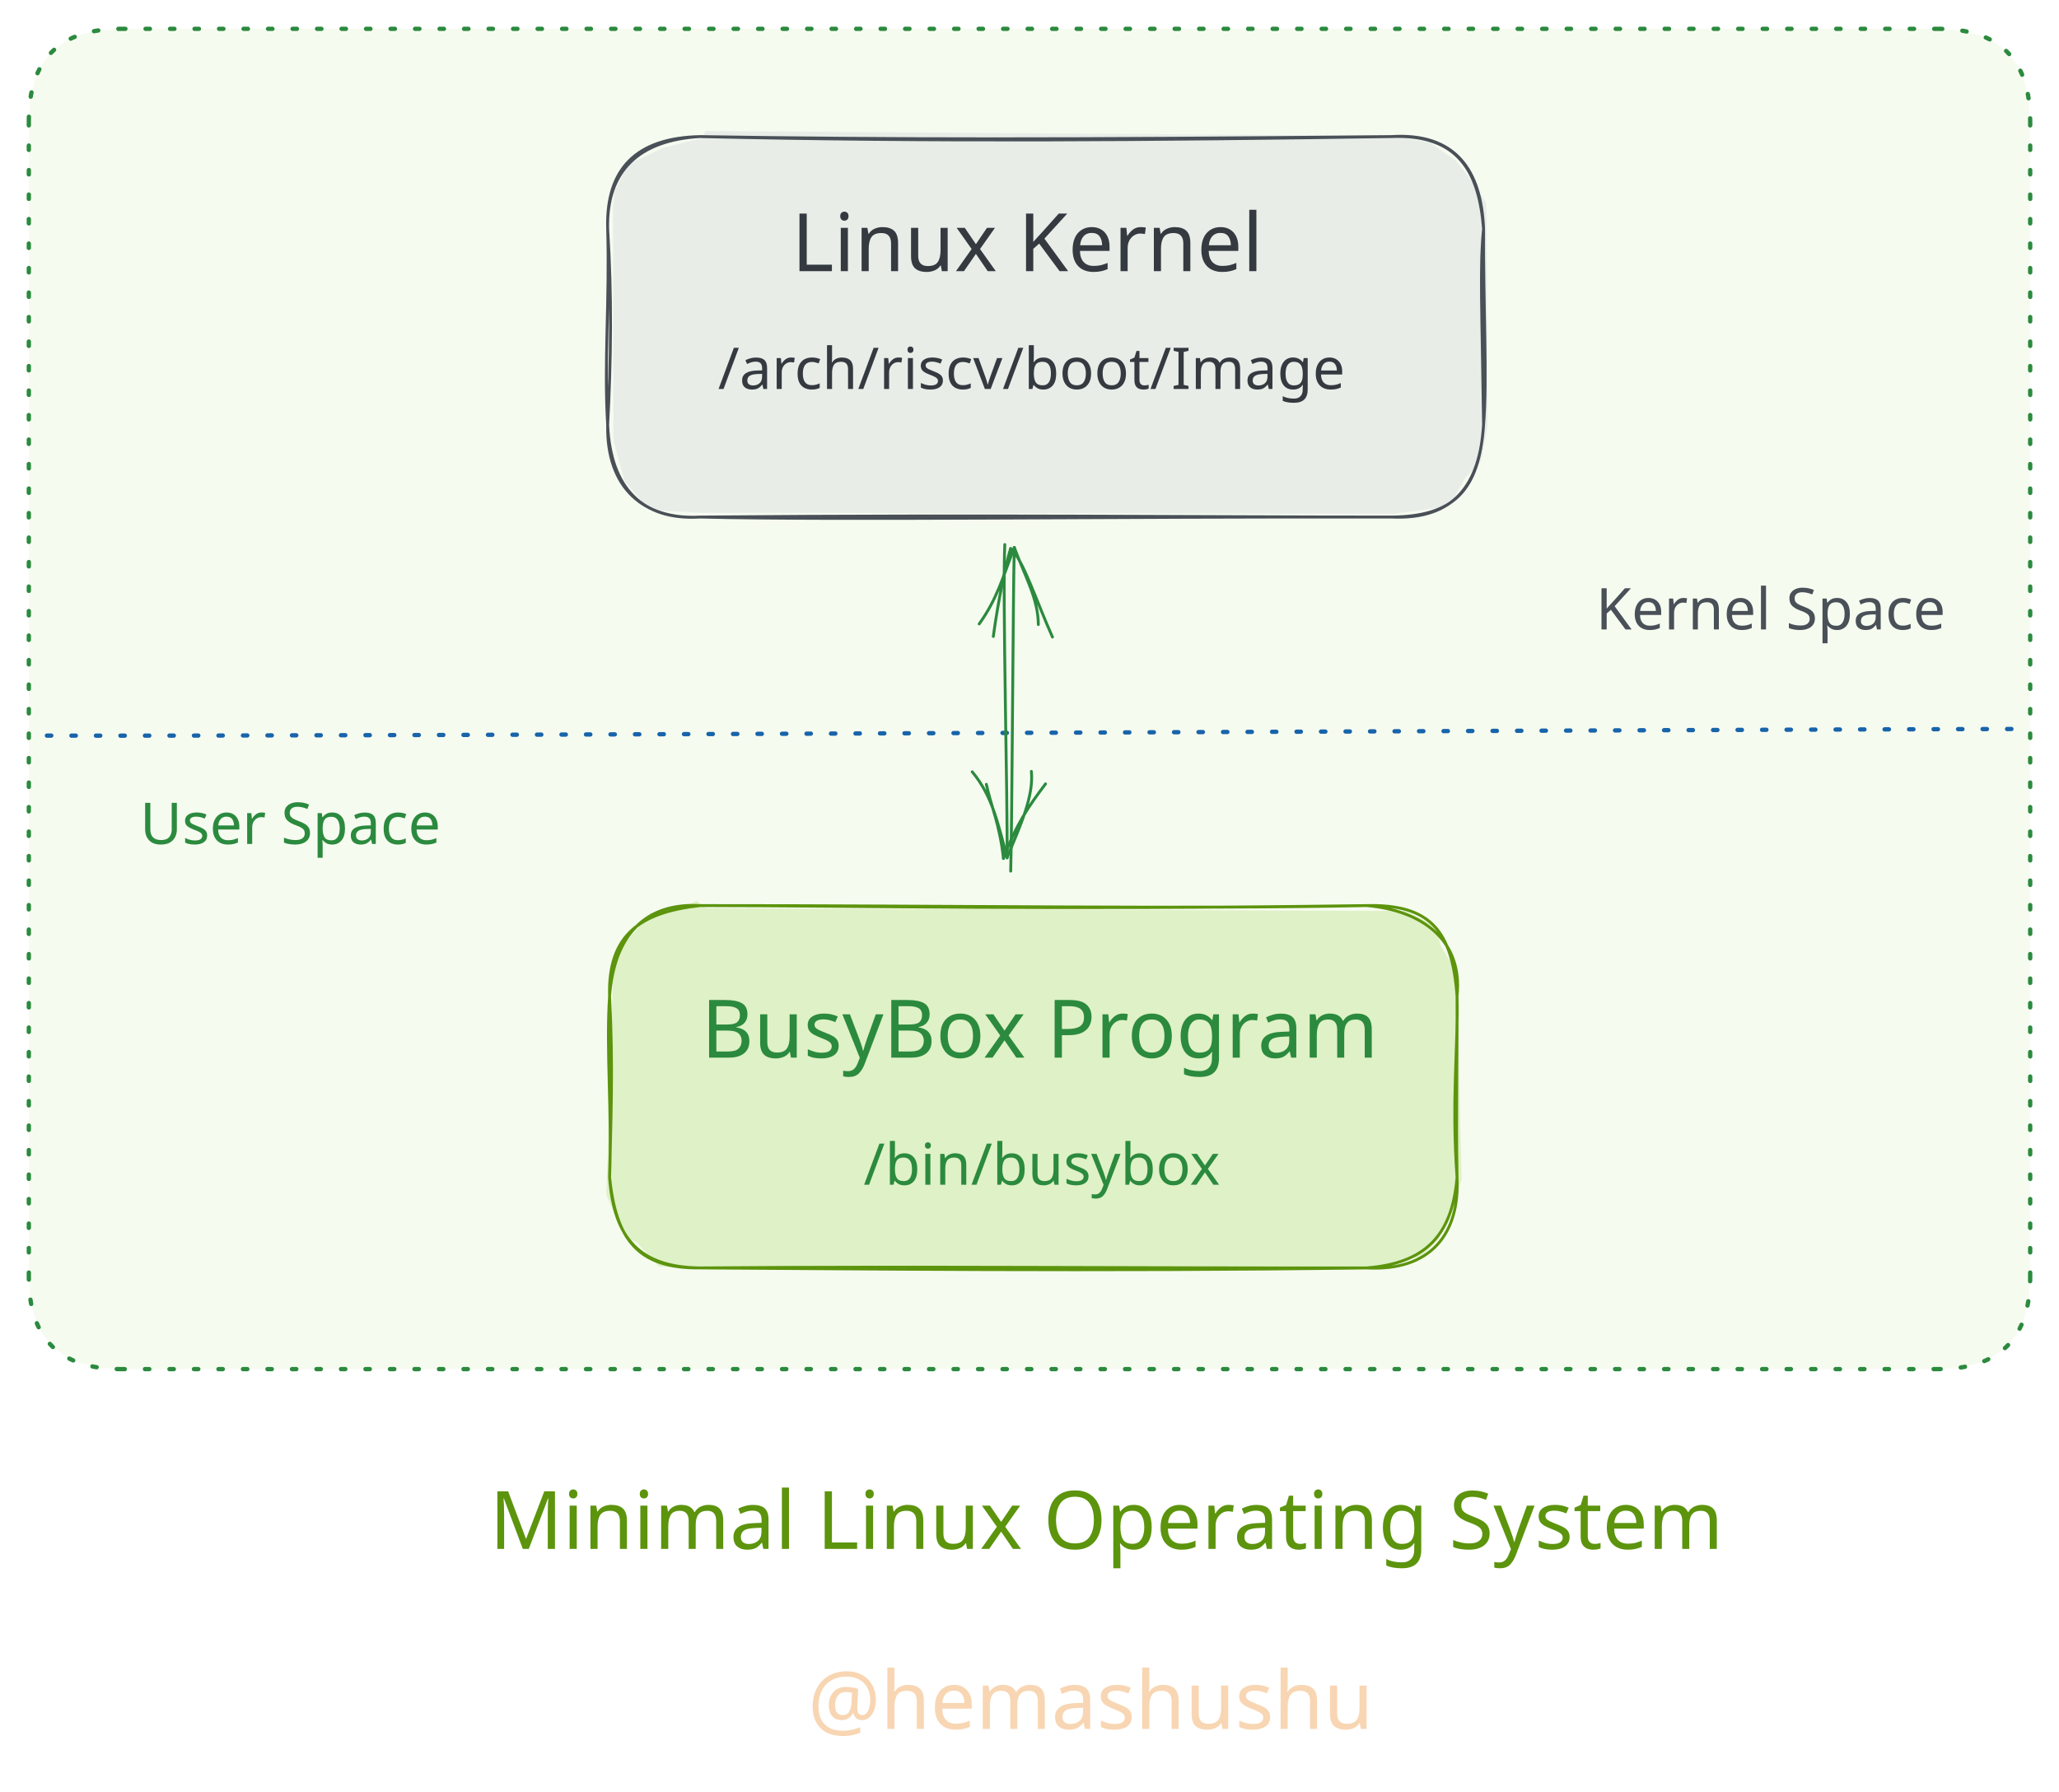
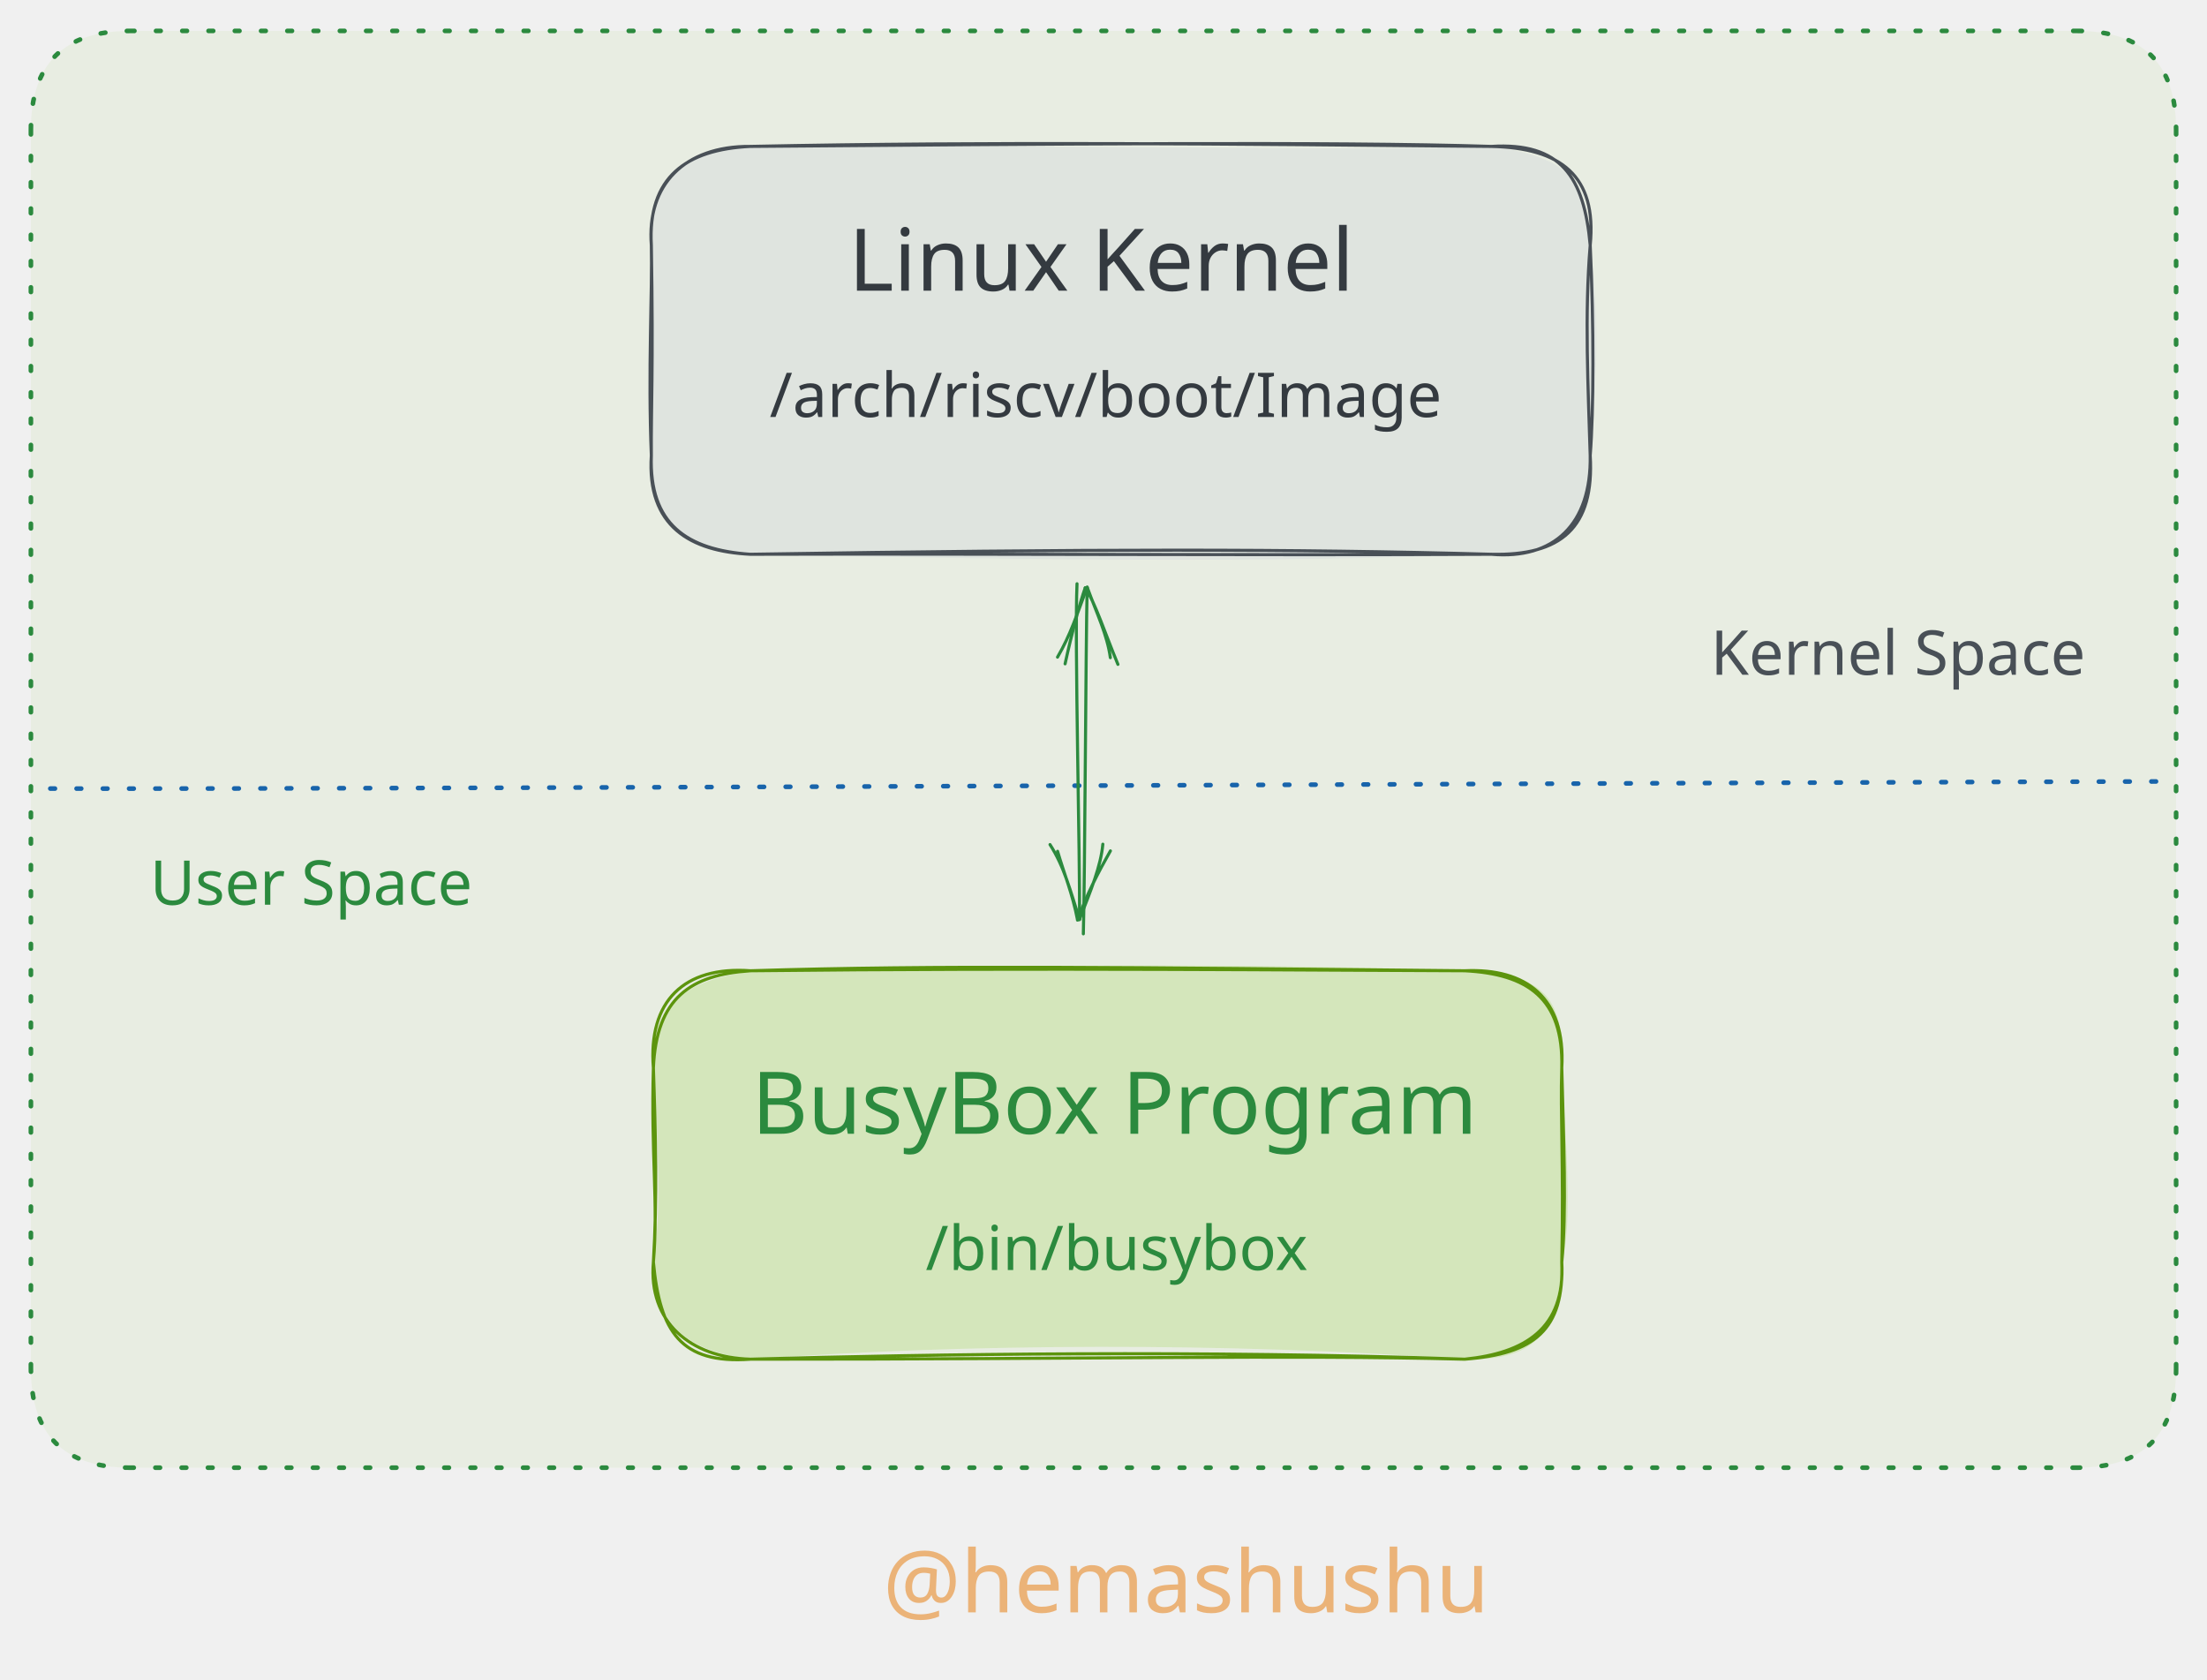
- <svg xmlns="http://www.w3.org/2000/svg" version="1.1" viewBox="0 0 714.286 621.692" width="1428.571" height="1243.385">
+ <svg xmlns="http://www.w3.org/2000/svg" version="1.1" viewBox="0 0 714.286 543.692" width="1428.571" height="1087.385">
  <defs>
    <style class="style-fonts">
      @font-face {
        font-family: "Virgil";
        src: url("https://excalidraw.com/Virgil.woff2");
      }
      @font-face {
        font-family: "Cascadia";
        src: url("https://excalidraw.com/Cascadia.woff2");
      }
+       @font-face {
+         font-family: "Assistant";
+         src: url("https://excalidraw.com/Assistant-Regular.woff2");
+       }
    </style>
  </defs>
-   <rect x="0" y="0" width="714.286" height="621.692" fill="#ffffff" />
  <g stroke-linecap="round" transform="translate(10 10) rotate(0 347.1429 232.5)">
-     <path d="M32 0 L662.29 0 L669.79 0.5 L676.29 2 L681.79 4.5 L686.29 8 L689.79 12.5 L692.29 18 L693.79 24.5 L694.29 32 L694.29 433 L693.79 440.5 L692.29 447 L689.79 452.5 L686.29 457 L681.79 460.5 L676.29 463 L669.79 464.5 L662.29 465 L32 465 L24.5 464.5 L18 463 L12.5 460.5 L8 457 L4.5 452.5 L2 447 L0.5 440.5 L0 433 L0 32 L0.5 24.5 L2 18 L4.5 12.5 L8 8 L12.5 4.5 L18 2 L24.5 0.5 L32 0" stroke="none" stroke-width="0" fill="#82c91e11" />
-     <path d="M32 0 M32 0 C177.46 0, 322.93 0, 662.29 0 M662.29 0 C683.62 0, 694.29 10.67, 694.29 32 M694.29 32 C694.29 142.26, 694.29 252.52, 694.29 433 M694.29 433 C694.29 454.33, 683.62 465, 662.29 465 M662.29 465 C428.02 465, 193.75 465, 32 465 M32 465 C10.67 465, 0 454.33, 0 433 M0 433 C0 287.44, 0 141.88, 0 32 M0 32 C0 10.67, 10.67 0, 32 0" stroke="#2b8a3e" stroke-width="1.5" fill="none" stroke-dasharray="1.5 7" />
+     <path d="M32 0 C264.83 0, 497.66 0, 662.29 0 C683.62 0, 694.29 10.67, 694.29 32 C694.29 182.35, 694.29 332.71, 694.29 433 C694.29 454.33, 683.62 465, 662.29 465 C486.65 465, 311.02 465, 32 465 C10.67 465, 0 454.33, 0 433 C0 283.52, 0 134.05, 0 32 C0 10.67, 10.67 0, 32 0" stroke="none" stroke-width="0" fill="#82c91e11" />
+     <path d="M32 0 C282.51 0, 533.01 0, 662.29 0 M662.29 0 C683.62 0, 694.29 10.67, 694.29 32 M694.29 32 C694.29 116.5, 694.29 201, 694.29 433 M694.29 433 C694.29 454.33, 683.62 465, 662.29 465 M662.29 465 C438.24 465, 214.2 465, 32 465 M32 465 C10.67 465, 0 454.33, 0 433 M0 433 C0 291.66, 0 150.32, 0 32 M0 32 C0 10.67, 10.67 0, 32 0" stroke="#2b8a3e" stroke-width="1.5" fill="none" stroke-dasharray="1.5 7" />
  </g>
-   <g stroke-opacity="0.3" fill-opacity="0.3" transform="translate(280.2886 578.0924) rotate(0 88.98438 16.8)">
+   <g stroke-opacity="0.5" fill-opacity="0.5" transform="translate(285.7886 500.0924) rotate(0 88.98438 16.8)">
    <text x="0" y="0" font-family="Virgil, Segoe UI Emoji" font-size="28px" fill="#e67700" text-anchor="start" style="white-space: pre;" direction="ltr" dominant-baseline="text-before-edge">@hemashushu</text>
  </g>
  <g stroke-linecap="round" transform="translate(210.8036 47.38393) rotate(0 151.9286 66)">
-     <path d="M33.87 -1.93 L272.24 -0.26 L285.4 2.09 L294.35 8.46 L298.34 13.49 L304.86 23.02 L305.28 100.44 L302.96 112.6 L297.39 118.65 L292.3 127.94 L287.79 128.89 L272.46 130.86 L32.17 130.52 L17.6 129.74 L14.22 129.44 L5.88 119.51 L2.01 105.62 L1.84 24.16 L2.41 19.08 L6.8 9.77 L19.2 3.93 L33.04 0.45" stroke="none" stroke-width="0" fill="#ced4da55" />
-     <path d="M32 0 M32 0 C112.26 1.87, 190.15 1.24, 271.86 0 M32 0 C96.14 1.03, 159.79 1.04, 271.86 0 M271.86 0 C294.09 -1.42, 303.07 11.62, 303.86 32 M271.86 0 C295.3 -0.94, 302.31 12.42, 303.86 32 M303.86 32 C303.71 58.29, 305.18 84.23, 303.86 100 M303.86 32 C302.52 45.09, 303.33 60.25, 303.86 100 M303.86 100 C302.3 123.17, 293.23 131.83, 271.86 132 M303.86 100 C302.61 120.58, 293.8 133.02, 271.86 132 M271.86 132 C175.19 131.81, 81.12 133.16, 32 132 M271.86 132 C202.13 132, 133.92 131.15, 32 132 M32 132 C12.36 133.18, 1.01 122.33, 0 100 M32 132 C12.5 133.06, -0.45 121.97, 0 100 M0 100 C-1.31 78.57, 0.74 56.73, 0 32 M0 100 C1.19 77.8, 1.46 54.86, 0 32 M0 32 C-0.5 11.92, 10.81 1.22, 32 0 M0 32 C-0.65 11.15, 9.96 0.48, 32 0" stroke="#495057" stroke-width="1" fill="none" />
+     <path d="M32 0 C126.07 -0.75, 224.82 1.67, 271.86 0 C292.75 3.23, 303.48 7.67, 303.86 32 C307.1 56.24, 305.88 78.01, 303.86 100 C306.72 122.99, 292.48 132.99, 271.86 132 C196.11 134.83, 124.42 133.87, 32 132 C11.83 128.86, -0.59 123.49, 0 100 C-1.96 79.07, -0.8 55.84, 0 32 C-1.02 11.42, 9.56 0.75, 32 0" stroke="none" stroke-width="0" fill="#ced4da55" />
+     <path d="M32 0 C126.19 -0.76, 220.9 -1.63, 271.86 0 M32 0 C110.12 -1.61, 187.58 -0.81, 271.86 0 M271.86 0 C294.3 -1.4, 301.89 9.81, 303.86 32 M271.86 0 C294.28 0.51, 306.09 9.39, 303.86 32 M303.86 32 C301.99 54.06, 303.21 78.64, 303.86 100 M303.86 32 C305.08 58.07, 304.99 85.85, 303.86 100 M303.86 100 C304.27 122.42, 291.99 133.77, 271.86 132 M303.86 100 C305.24 123.55, 294.39 132.52, 271.86 132 M271.86 132 C193.08 132.4, 111.93 131.77, 32 132 M271.86 132 C207.84 130.23, 143.35 130.24, 32 132 M32 132 C11.57 130.58, -0.79 122.29, 0 100 M32 132 C12.77 131.06, -1.55 123.09, 0 100 M0 100 C-1.11 73.11, 0.36 45.87, 0 32 M0 100 C-0.14 85.25, 0.67 72.58, 0 32 M0 32 C-1.56 12.5, 10.71 -0.17, 32 0 M0 32 C-1.25 9.92, 11.28 1.02, 32 0" stroke="#495057" stroke-width="1" fill="none" />
  </g>
  <g stroke-linecap="round" transform="translate(211.4643 314.1786) rotate(0 147 62.85714)">
-     <path d="M33.35 0.89 L263.35 1.86 L275.97 1.82 L286.88 7.1 L288.19 13.75 L293.84 23.01 L295.59 95.14 L290.85 107.13 L287.47 115.99 L281.13 122.18 L276.82 122.3 L263.82 126.27 L31.14 126.09 L17.09 125.17 L9.37 116.8 L5.34 115.3 L-1.11 100.32 L1.21 23.37 L5.2 13.3 L13.98 2.68 L25.08 1.02 L30.14 -1.72" stroke="none" stroke-width="0" fill="#82c91e33" />
-     <path d="M31.43 0 M31.43 0 C118.81 -0.05, 201.49 1.28, 262.57 0 M31.43 0 C90.69 0.05, 148.78 1.57, 262.57 0 M262.57 0 C284.81 -0.54, 292.34 8.78, 294 31.43 M262.57 0 C281.93 1.64, 296.08 12.06, 294 31.43 M294 31.43 C294.47 47.82, 292.03 67.29, 294 94.29 M294 31.43 C294.11 51.22, 293.6 70.61, 294 94.29 M294 94.29 C292.27 114.65, 282.87 124.14, 262.57 125.71 M294 94.29 C295 113.5, 285.11 127.01, 262.57 125.71 M262.57 125.71 C182.95 125.81, 105.99 125.11, 31.43 125.71 M262.57 125.71 C169.89 127, 79.56 125.97, 31.43 125.71 M31.43 125.71 C10.71 125.51, 1.52 115.77, 0 94.29 M31.43 125.71 C9.62 126.01, 2.23 115.65, 0 94.29 M0 94.29 C0.91 71.48, -1.24 50.31, 0 31.43 M0 94.29 C0.41 74.86, 1.29 56.41, 0 31.43 M0 31.43 C1.62 10.47, 12.2 -1.08, 31.43 0 M0 31.43 C-0.65 9.95, 10.87 2.29, 31.43 0" stroke="#5c940d" stroke-width="1" fill="none" />
-   </g>
-   <g transform="translate(172.0324 515.6464) rotate(0 211.8069 16.8)">
-     <text x="211.807" y="0" font-family="Virgil, Segoe UI Emoji" font-size="28px" fill="#5c940d" text-anchor="middle" style="white-space: pre;" direction="ltr" dominant-baseline="text-before-edge">Minimal Linux Operating System</text>
+     <path d="M31.43 0 C107.51 -1.56, 188.38 -2.83, 262.57 0 C287.03 1.18, 294.9 6.88, 294 31.43 C295.29 55.8, 297.6 81.88, 294 94.29 C292.66 115.71, 287.02 126.36, 262.57 125.71 C184.55 120.16, 102.39 120.59, 31.43 125.71 C10.25 122.76, 0.96 114.84, 0 94.29 C2.04 81.48, 2.23 66.77, 0 31.43 C-1.01 9.66, 11.09 3.59, 31.43 0" stroke="none" stroke-width="0" fill="#82c91e33" />
+     <path d="M31.43 0 C124.59 -1.06, 214.47 -0.14, 262.57 0 M31.43 0 C92.13 -1.89, 153.24 -1.08, 262.57 0 M262.57 0 C282.34 -0.91, 295.33 8.61, 294 31.43 M262.57 0 C282.85 1.01, 294.57 8.81, 294 31.43 M294 31.43 C294.55 53.63, 295.6 78.52, 294 94.29 M294 31.43 C293.49 46.3, 294.65 62.16, 294 94.29 M294 94.29 C294.78 116.26, 285.23 123.98, 262.57 125.71 M294 94.29 C295.17 115.85, 282.04 123.74, 262.57 125.71 M262.57 125.71 C178.57 122.72, 89.86 124.05, 31.43 125.71 M262.57 125.71 C204.31 124.22, 144.88 125.74, 31.43 125.71 M31.43 125.71 C11.76 125.17, -1.66 113.55, 0 94.29 M31.43 125.71 C8.88 127.36, 2.08 116.82, 0 94.29 M0 94.29 C1.64 75.31, -0.81 59.41, 0 31.43 M0 94.29 C1.25 73.95, 0.74 53.2, 0 31.43 M0 31.43 C-1.73 9.89, 9.83 -1.57, 31.43 0 M0 31.43 C1 8.74, 12.06 1.3, 31.43 0" stroke="#5c940d" stroke-width="1" fill="none" />
  </g>
  <g stroke-linecap="round">
-     <g transform="translate(16.71429 254.1429) rotate(0 342.1055 -0.07896765)">
+     <g transform="translate(16.71429 254.1429) rotate(0 342.1429 0)">
      <path d="M-0.43 1.07 C113.67 1.31, 570.18 -1.02, 684.65 -1.24" stroke="#1864ab" stroke-width="1.5" fill="none" stroke-dasharray="1.5 7" />
    </g>
  </g>
  <mask />
  <g transform="translate(275.4802 72.34286) rotate(0 80.94834 16.8)">
    <text x="80.948" y="0" font-family="Virgil, Segoe UI Emoji" font-size="28px" fill="#343a40" text-anchor="middle" style="white-space: pre;" direction="ltr" dominant-baseline="text-before-edge">Linux Kernel</text>
  </g>
  <g transform="translate(244.0173 119.4286) rotate(0 113.8399 12)">
    <text x="113.84" y="0" font-family="Virgil, Segoe UI Emoji" font-size="20px" fill="#343a40" text-anchor="middle" style="white-space: pre;" direction="ltr" dominant-baseline="text-before-edge">/arch/riscv/boot/Image</text>
  </g>
  <g transform="translate(241.3498 345.2) rotate(0 119.3645 16.8)">
    <text x="119.364" y="0" font-family="Virgil, Segoe UI Emoji" font-size="28px" fill="#2b8a3e" text-anchor="middle" style="white-space: pre;" direction="ltr" dominant-baseline="text-before-edge">BusyBox Program</text>
  </g>
  <g transform="translate(302.3686 395.5143) rotate(0 59.05993 12)">
    <text x="59.06" y="0" font-family="Virgil, Segoe UI Emoji" font-size="20px" fill="#2b8a3e" text-anchor="middle" style="white-space: pre;" direction="ltr" dominant-baseline="text-before-edge">/bin/busybox</text>
  </g>
  <g transform="translate(552.4458 202.8571) rotate(0 61.83994 12)">
    <text x="61.84" y="0" font-family="Virgil, Segoe UI Emoji" font-size="20px" fill="#495057" text-anchor="middle" style="white-space: pre;" direction="ltr" dominant-baseline="text-before-edge">Kernel Space</text>
  </g>
  <g transform="translate(45.20435 277.2857) rotate(0 55.50993 12)">
    <text x="55.51" y="0" font-family="Virgil, Segoe UI Emoji" font-size="20px" fill="#2b8a3e" text-anchor="middle" style="white-space: pre;" direction="ltr" dominant-baseline="text-before-edge">User Space</text>
  </g>
  <g stroke-linecap="round">
-     <g transform="translate(351.5504 187.8571) rotate(0 -1.441873 57.72174)">
+     <g transform="translate(351.5504 187.8571) rotate(0 -1.363831 56.78571)">
      <path d="M0.3 2.3 C-0.15 21.37, -0.42 95.78, -0.93 114.37 M-2.98 1.07 C-3.8 19.27, -1.93 90.46, -2.19 109.79" stroke="#2b8a3e" stroke-width="1" fill="none" />
    </g>
-     <g transform="translate(351.5504 187.8571) rotate(0 -1.441873 57.72174)">
-       <path d="M13.56 33.16 C7.81 20.33, 3.39 6.26, -0.95 2.47 M8.66 28.82 C8.58 19.84, 4.17 12.49, 0.32 2.07" stroke="#2b8a3e" stroke-width="1" fill="none" />
+     <g transform="translate(351.5504 187.8571) rotate(0 -1.363831 56.78571)">
+       <path d="M10.26 27.16 C6.18 17.32, 2.76 6.86, -0.32 2.38 M7.81 24.99 C6.79 17.61, 3.56 11.05, 0.31 2.18" stroke="#2b8a3e" stroke-width="1" fill="none" />
    </g>
-     <g transform="translate(351.5504 187.8571) rotate(0 -1.441873 57.72174)">
-       <path d="M-6.96 32.96 C-5.26 20.15, -2.24 6.16, -0.95 2.47 M-11.86 28.61 C-5.64 19.92, -3.75 12.64, 0.32 2.07" stroke="#2b8a3e" stroke-width="1" fill="none" />
+     <g transform="translate(351.5504 187.8571) rotate(0 -1.363831 56.78571)">
+       <path d="M-6.84 26.99 C-4.72 17.19, -1.93 6.8, -0.32 2.38 M-9.29 24.82 C-5.07 17.59, -3.04 11.07, 0.31 2.18" stroke="#2b8a3e" stroke-width="1" fill="none" />
    </g>
-     <g transform="translate(351.5504 187.8571) rotate(0 -1.441873 57.72174)">
-       <path d="M-9.38 84.25 C-7.73 91.85, -4.73 98.26, -3.44 109.97 M-14.28 79.91 C-7.13 88.46, -5.26 98.42, -2.17 109.56" stroke="#2b8a3e" stroke-width="1" fill="none" />
+     <g transform="translate(351.5504 187.8571) rotate(0 -1.363831 56.78571)">
+       <path d="M-9.27 87.65 C-7.18 94.85, -4.41 101.46, -2.81 109.88 M-11.72 85.48 C-7.12 92.62, -5.11 100.48, -2.18 109.68" stroke="#2b8a3e" stroke-width="1" fill="none" />
    </g>
-     <g transform="translate(351.5504 187.8571) rotate(0 -1.441873 57.72174)">
-       <path d="M11.15 84.1 C5.34 91.79, 0.89 98.26, -3.44 109.97 M6.24 79.76 C7.09 88.13, 2.67 98.14, -2.17 109.56" stroke="#2b8a3e" stroke-width="1" fill="none" />
+     <g transform="translate(351.5504 187.8571) rotate(0 -1.363831 56.78571)">
+       <path d="M7.83 87.52 C3.71 94.79, 0.27 101.44, -2.81 109.88 M5.38 85.35 C4.74 92.44, 1.49 100.34, -2.18 109.68" stroke="#2b8a3e" stroke-width="1" fill="none" />
    </g>
  </g>
  <mask />
</svg>
